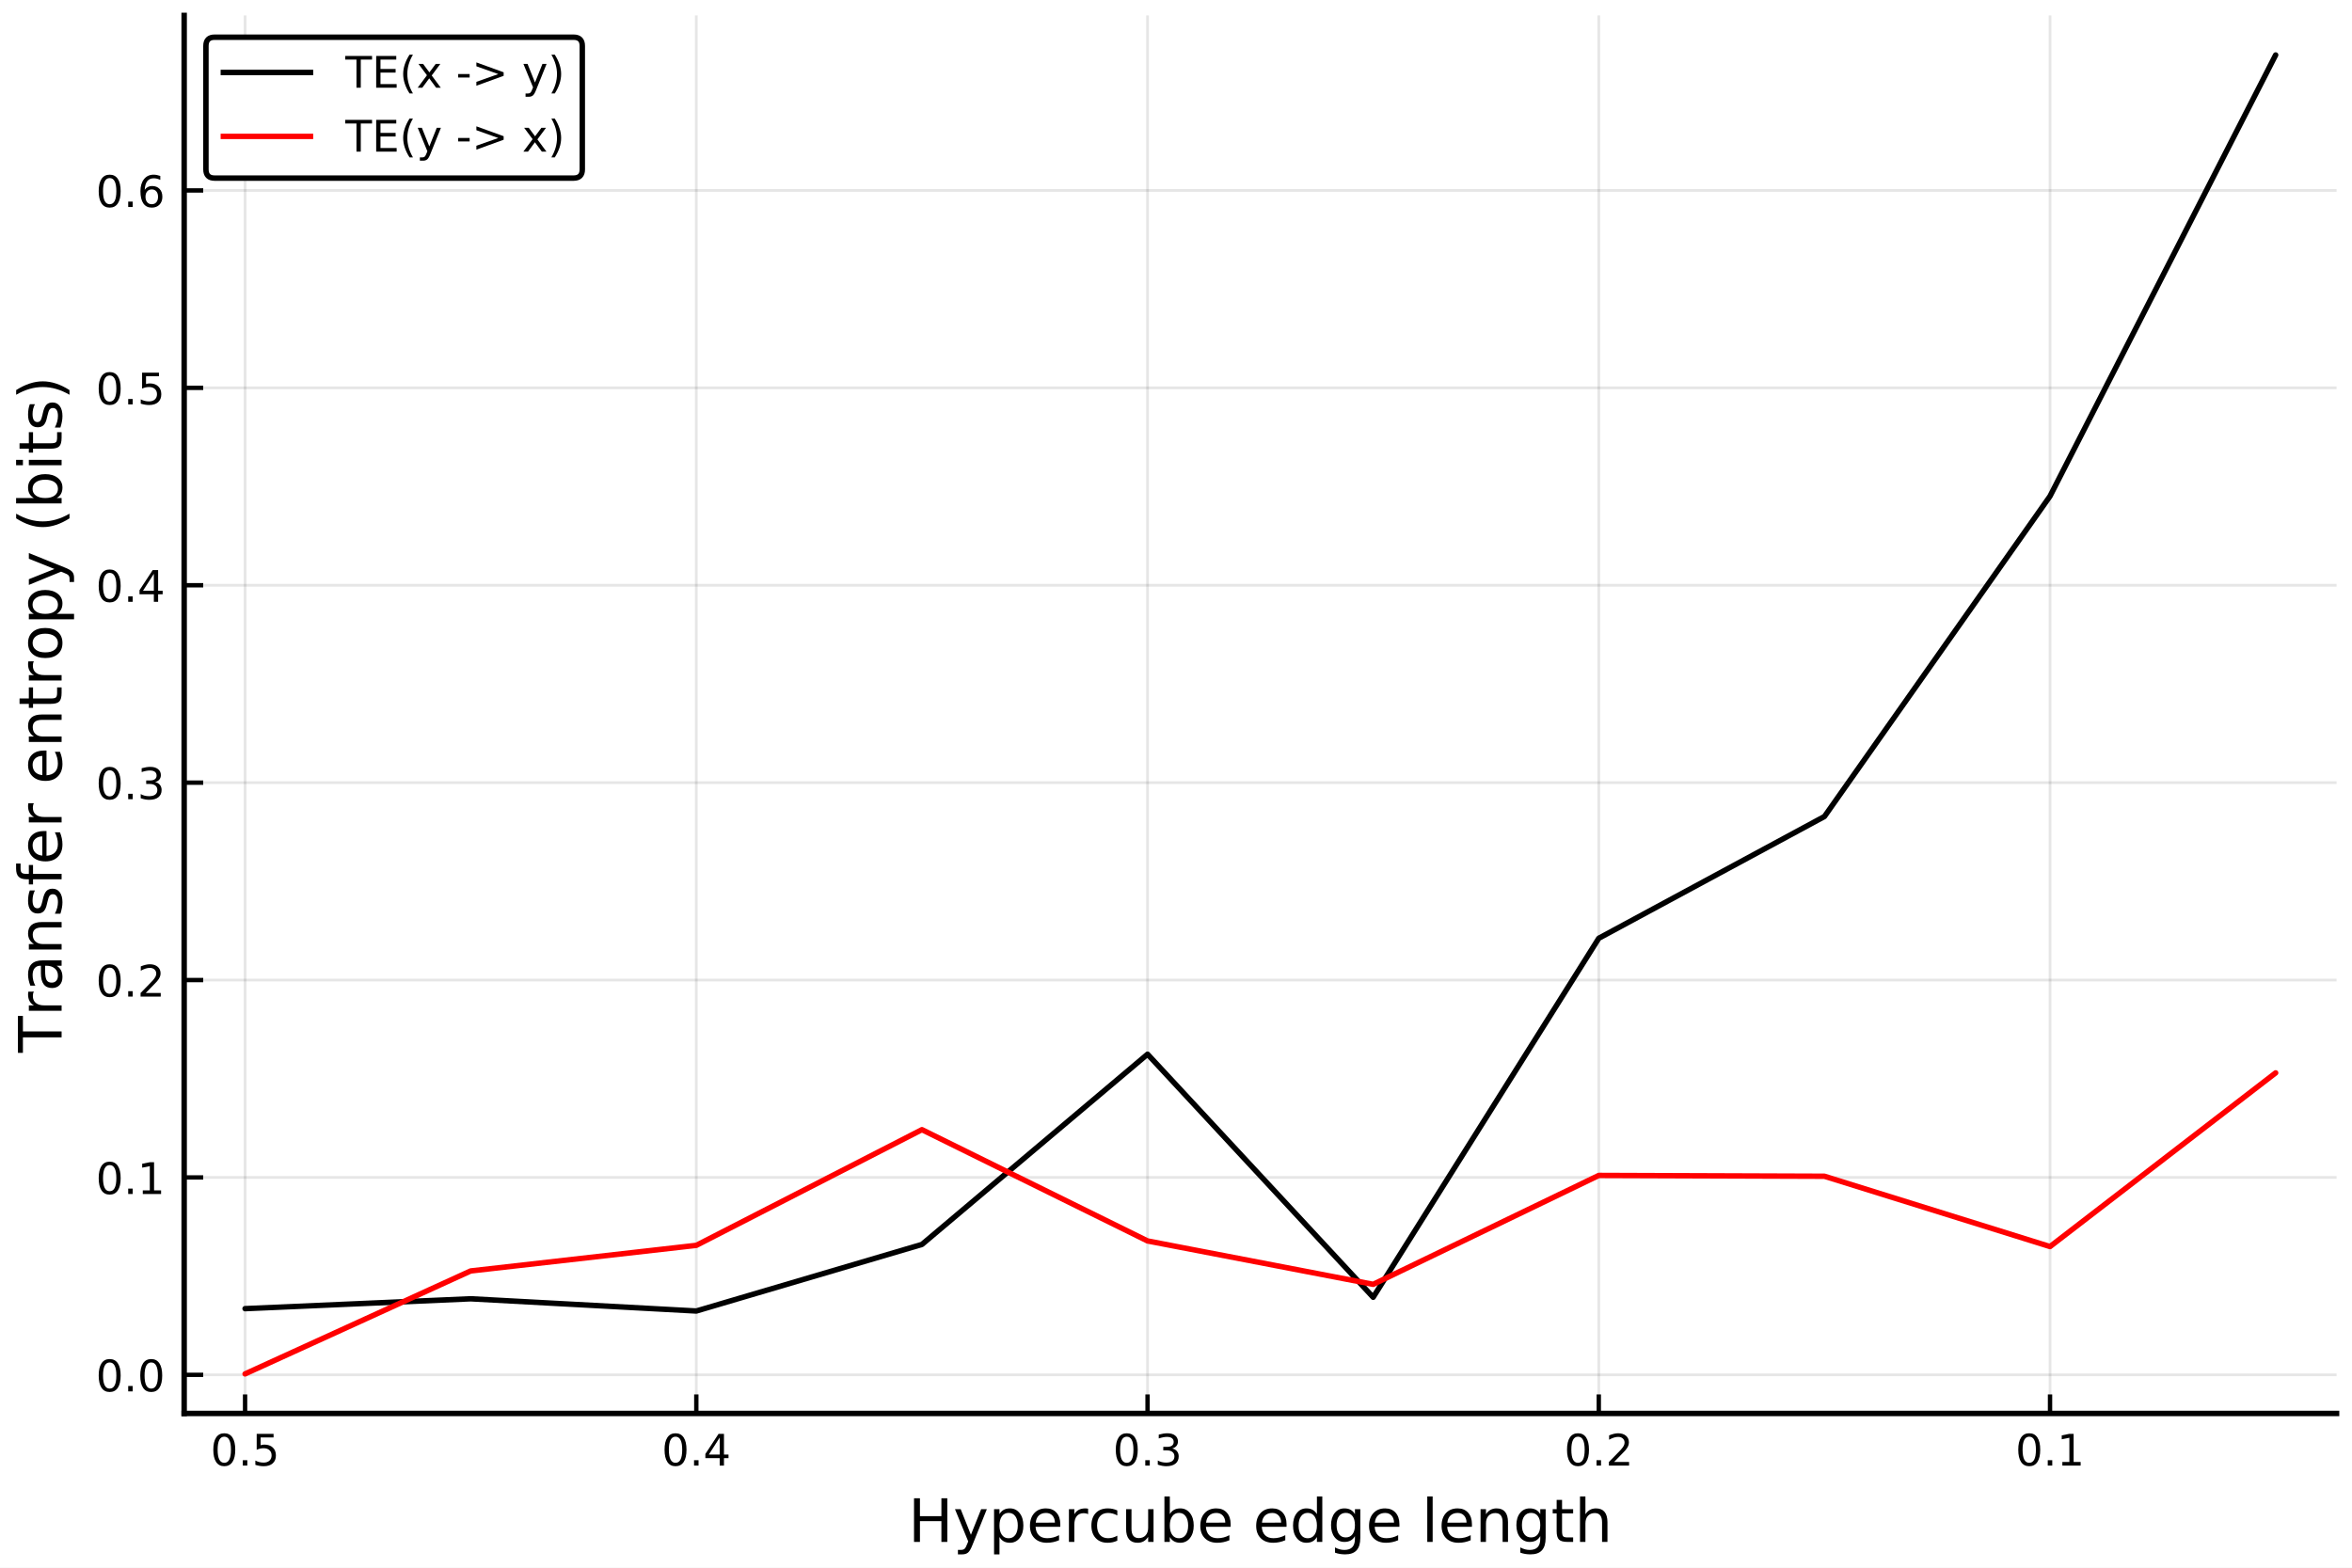
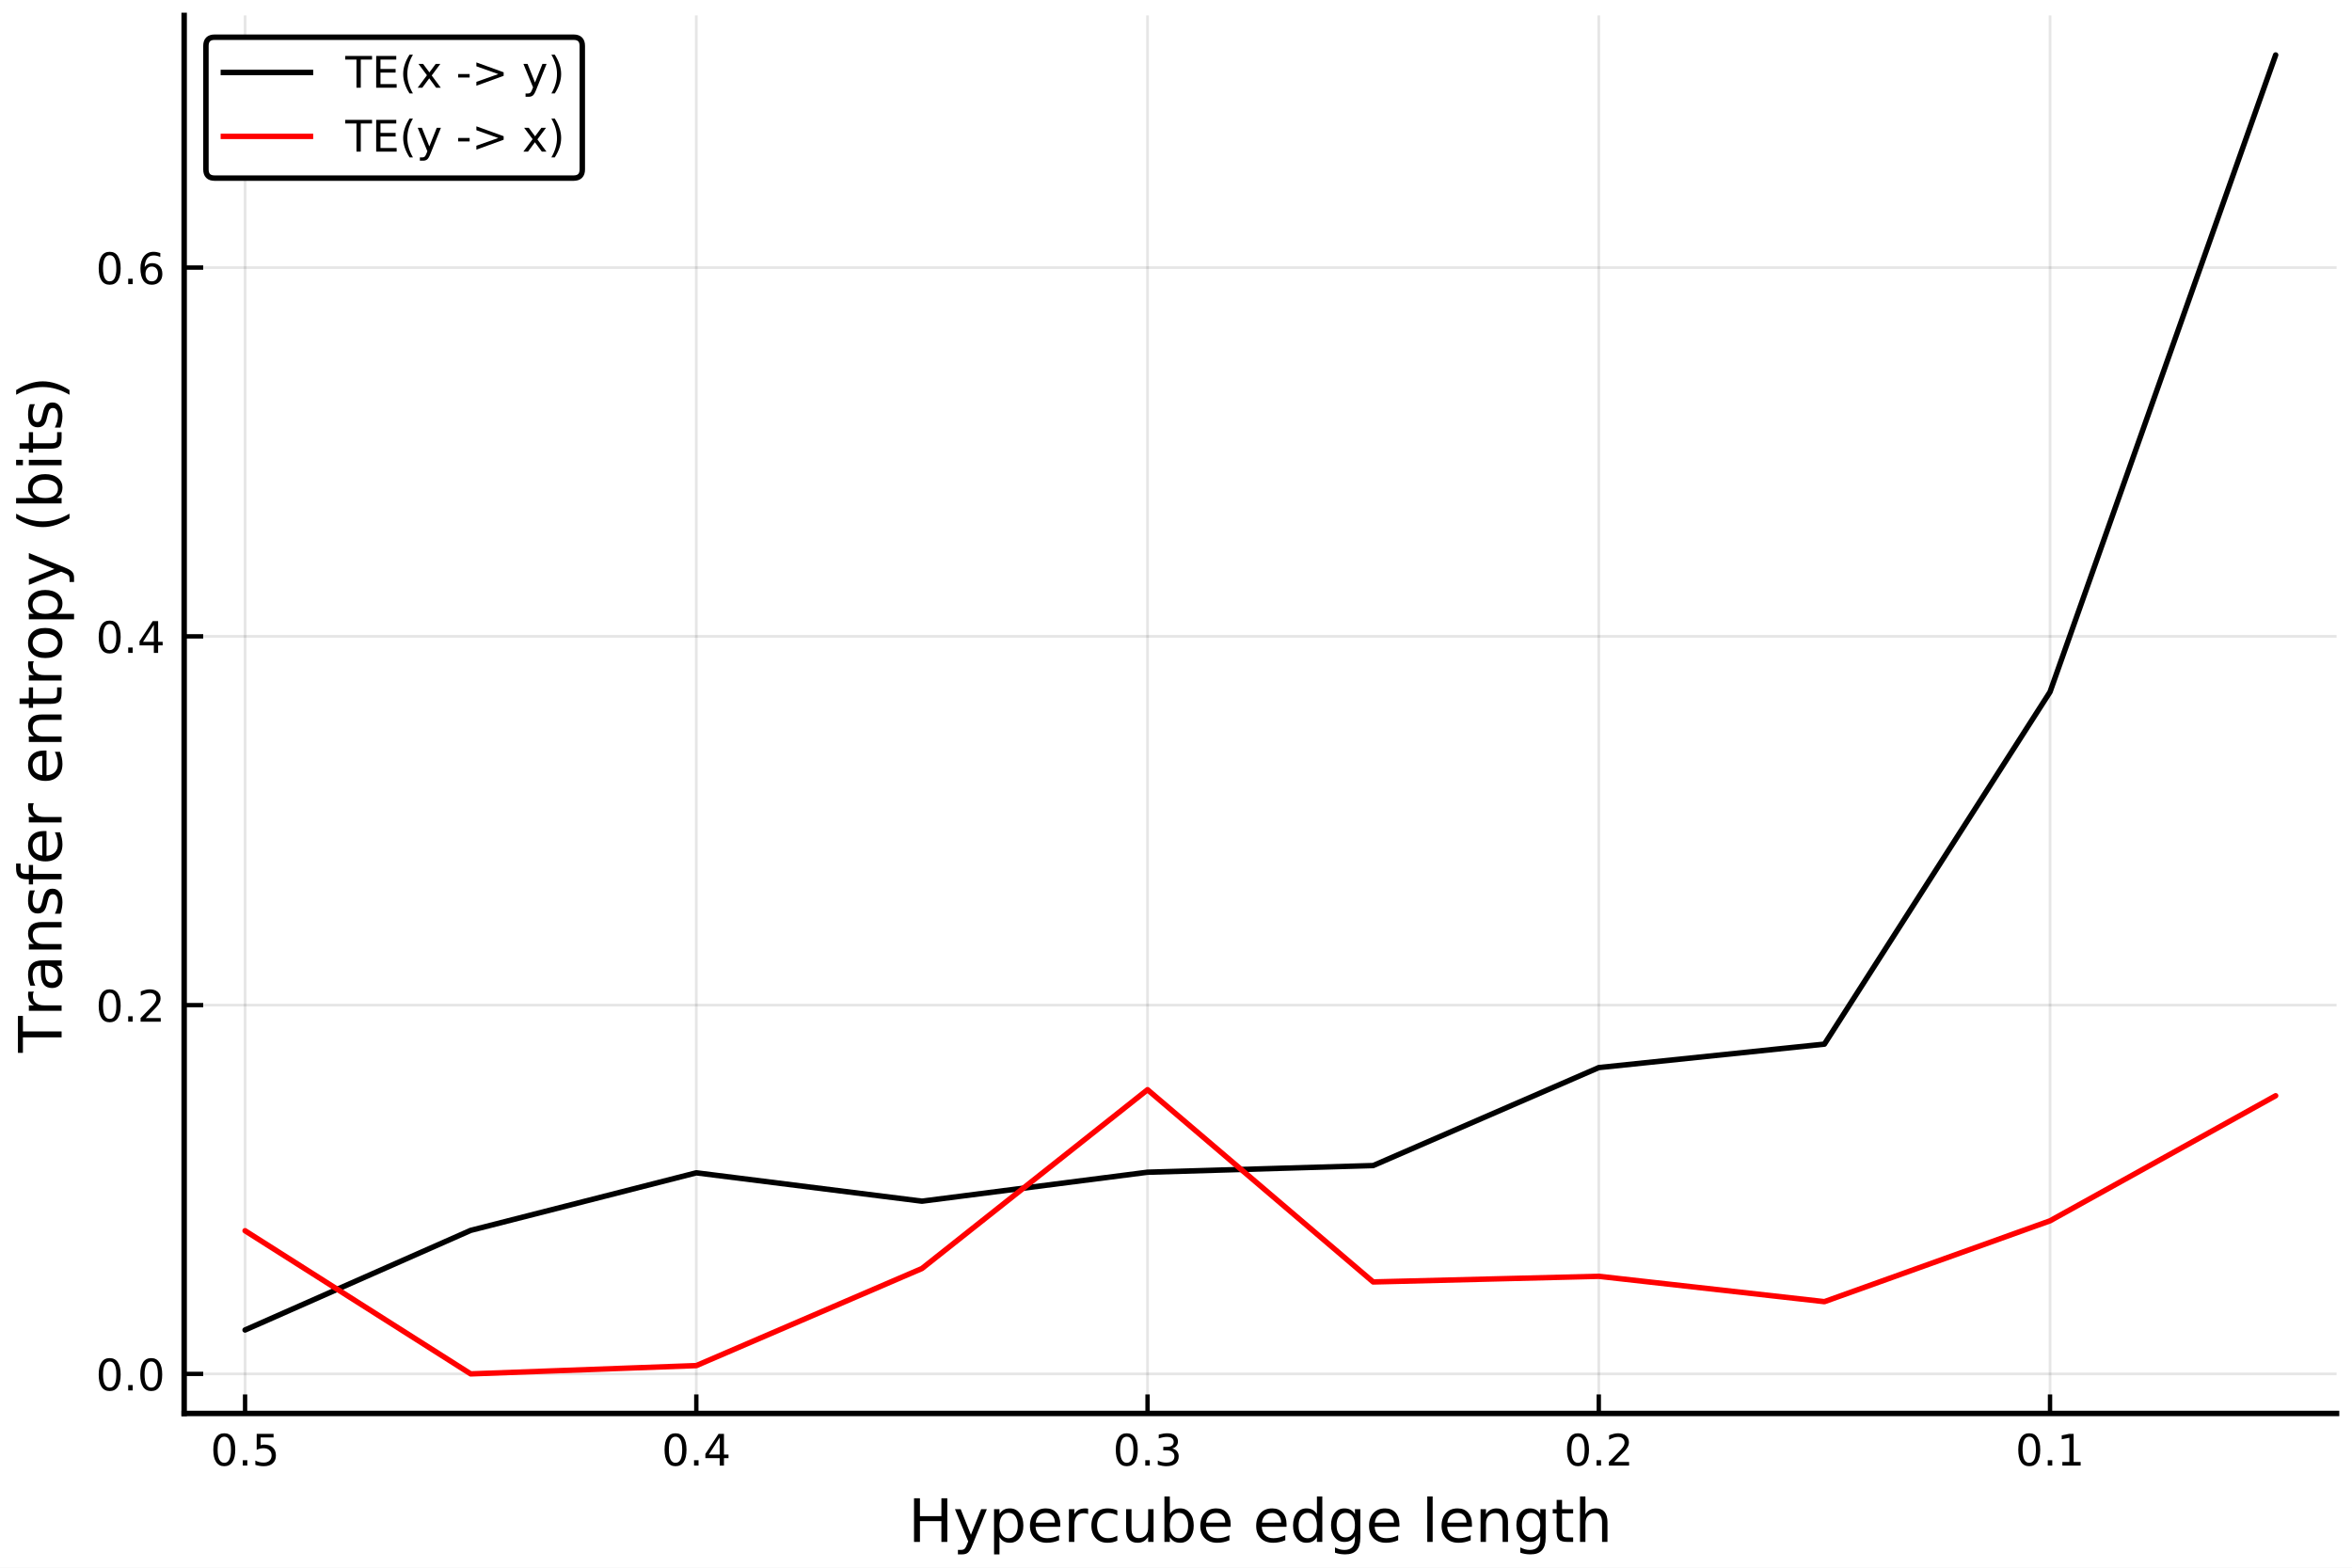
<svg xmlns="http://www.w3.org/2000/svg" xmlns:xlink="http://www.w3.org/1999/xlink" height="288pt" version="1.1" viewBox="0 0 432 288" width="432pt">
  <defs>
    <style type="text/css">
*{stroke-linecap:butt;stroke-linejoin:round;}
  </style>
  </defs>
  <g id="figure_1">
    <g id="patch_1">
      <path d="M 0 288  L 432 288  L 432 0  L 0 0  z " style="fill:#ffffff;" />
    </g>
    <g id="axes_1">
      <g id="patch_2">
        <path d="M 33.825 259.665  L 429.165 259.665  L 429.165 2.835  L 33.825 2.835  z " style="fill:#ffffff;" />
      </g>
      <g id="matplotlib.axis_1">
        <g id="xtick_1">
          <g id="line2d_1">
-             <path clip-path="url(#p761470c9b7)" d="M 376.536 259.665  L 376.536 2.835  " style="fill:none;stroke:#000000;stroke-linecap:square;stroke-opacity:0.1;stroke-width:0.5;" />
+             <path clip-path="url(#p68d6f52652)" d="M 376.536 259.665  L 376.536 2.835  " style="fill:none;stroke:#000000;stroke-linecap:square;stroke-opacity:0.1;stroke-width:0.5;" />
          </g>
          <g id="line2d_2">
            <defs>
-               <path d="M 0 0  L 0 -3.5  " id="m7bf22d7e32" style="stroke:#000000;stroke-width:0.8;" />
-             </defs>
-             <g>
-               <use style="stroke:#000000;stroke-width:0.8;" x="376.536" xlink:href="#m7bf22d7e32" y="259.665" />
+               <path d="M 0 0  L 0 -3.5  " id="m4a8cfc2d5e" style="stroke:#000000;stroke-width:0.8;" />
+             </defs>
+             <g>
+               <use style="stroke:#000000;stroke-width:0.8;" x="376.536" xlink:href="#m4a8cfc2d5e" y="259.665" />
            </g>
          </g>
          <g id="text_1">
            <defs>
              <path d="M 31.781 66.406  Q 24.172 66.406 20.328 58.906  Q 16.5 51.422 16.5 36.375  Q 16.5 21.391 20.328 13.891  Q 24.172 6.391 31.781 6.391  Q 39.453 6.391 43.281 13.891  Q 47.125 21.391 47.125 36.375  Q 47.125 51.422 43.281 58.906  Q 39.453 66.406 31.781 66.406  z M 31.781 74.219  Q 44.047 74.219 50.516 64.516  Q 56.984 54.828 56.984 36.375  Q 56.984 17.969 50.516 8.266  Q 44.047 -1.422 31.781 -1.422  Q 19.531 -1.422 13.062 8.266  Q 6.594 17.969 6.594 36.375  Q 6.594 54.828 13.062 64.516  Q 19.531 74.219 31.781 74.219  z " id="DejaVuSans-48" />
              <path d="M 10.688 12.406  L 21 12.406  L 21 0  L 10.688 0  z " id="DejaVuSans-46" />
              <path d="M 12.406 8.297  L 28.516 8.297  L 28.516 63.922  L 10.984 60.406  L 10.984 69.391  L 28.422 72.906  L 38.281 72.906  L 38.281 8.297  L 54.391 8.297  L 54.391 0  L 12.406 0  z " id="DejaVuSans-49" />
            </defs>
            <g transform="translate(370.1749 269.2441)scale(0.08 -0.08)">
              <use xlink:href="#DejaVuSans-48" />
              <use x="63.623" xlink:href="#DejaVuSans-46" />
              <use x="95.41" xlink:href="#DejaVuSans-49" />
            </g>
          </g>
        </g>
        <g id="xtick_2">
          <g id="line2d_3">
-             <path clip-path="url(#p761470c9b7)" d="M 293.655 259.665  L 293.655 2.835  " style="fill:none;stroke:#000000;stroke-linecap:square;stroke-opacity:0.1;stroke-width:0.5;" />
+             <path clip-path="url(#p68d6f52652)" d="M 293.655 259.665  L 293.655 2.835  " style="fill:none;stroke:#000000;stroke-linecap:square;stroke-opacity:0.1;stroke-width:0.5;" />
          </g>
          <g id="line2d_4">
            <g>
-               <use style="stroke:#000000;stroke-width:0.8;" x="293.655" xlink:href="#m7bf22d7e32" y="259.665" />
+               <use style="stroke:#000000;stroke-width:0.8;" x="293.655" xlink:href="#m4a8cfc2d5e" y="259.665" />
            </g>
          </g>
          <g id="text_2">
            <defs>
              <path d="M 19.188 8.297  L 53.609 8.297  L 53.609 0  L 7.328 0  L 7.328 8.297  Q 12.938 14.109 22.625 23.891  Q 32.328 33.688 34.812 36.531  Q 39.547 41.844 41.422 45.531  Q 43.312 49.219 43.312 52.781  Q 43.312 58.594 39.234 62.25  Q 35.156 65.922 28.609 65.922  Q 23.969 65.922 18.812 64.312  Q 13.672 62.703 7.812 59.422  L 7.812 69.391  Q 13.766 71.781 18.938 73  Q 24.125 74.219 28.422 74.219  Q 39.75 74.219 46.484 68.547  Q 53.219 62.891 53.219 53.422  Q 53.219 48.922 51.531 44.891  Q 49.859 40.875 45.406 35.406  Q 44.188 33.984 37.641 27.219  Q 31.109 20.453 19.188 8.297  z " id="DejaVuSans-50" />
            </defs>
            <g transform="translate(287.2942 269.2441)scale(0.08 -0.08)">
              <use xlink:href="#DejaVuSans-48" />
              <use x="63.623" xlink:href="#DejaVuSans-46" />
              <use x="95.41" xlink:href="#DejaVuSans-50" />
            </g>
          </g>
        </g>
        <g id="xtick_3">
          <g id="line2d_5">
-             <path clip-path="url(#p761470c9b7)" d="M 210.775 259.665  L 210.775 2.835  " style="fill:none;stroke:#000000;stroke-linecap:square;stroke-opacity:0.1;stroke-width:0.5;" />
+             <path clip-path="url(#p68d6f52652)" d="M 210.775 259.665  L 210.775 2.835  " style="fill:none;stroke:#000000;stroke-linecap:square;stroke-opacity:0.1;stroke-width:0.5;" />
          </g>
          <g id="line2d_6">
            <g>
-               <use style="stroke:#000000;stroke-width:0.8;" x="210.775" xlink:href="#m7bf22d7e32" y="259.665" />
+               <use style="stroke:#000000;stroke-width:0.8;" x="210.775" xlink:href="#m4a8cfc2d5e" y="259.665" />
            </g>
          </g>
          <g id="text_3">
            <defs>
              <path d="M 40.578 39.312  Q 47.656 37.797 51.625 33  Q 55.609 28.219 55.609 21.188  Q 55.609 10.406 48.188 4.484  Q 40.766 -1.422 27.094 -1.422  Q 22.516 -1.422 17.656 -0.516  Q 12.797 0.391 7.625 2.203  L 7.625 11.719  Q 11.719 9.328 16.594 8.109  Q 21.484 6.891 26.812 6.891  Q 36.078 6.891 40.938 10.547  Q 45.797 14.203 45.797 21.188  Q 45.797 27.641 41.281 31.266  Q 36.766 34.906 28.719 34.906  L 20.219 34.906  L 20.219 43.016  L 29.109 43.016  Q 36.375 43.016 40.234 45.922  Q 44.094 48.828 44.094 54.297  Q 44.094 59.906 40.109 62.906  Q 36.141 65.922 28.719 65.922  Q 24.656 65.922 20.016 65.031  Q 15.375 64.156 9.812 62.312  L 9.812 71.094  Q 15.438 72.656 20.344 73.438  Q 25.25 74.219 29.594 74.219  Q 40.828 74.219 47.359 69.109  Q 53.906 64.016 53.906 55.328  Q 53.906 49.266 50.438 45.094  Q 46.969 40.922 40.578 39.312  z " id="DejaVuSans-51" />
            </defs>
            <g transform="translate(204.4136 269.2441)scale(0.08 -0.08)">
              <use xlink:href="#DejaVuSans-48" />
              <use x="63.623" xlink:href="#DejaVuSans-46" />
              <use x="95.41" xlink:href="#DejaVuSans-51" />
            </g>
          </g>
        </g>
        <g id="xtick_4">
          <g id="line2d_7">
-             <path clip-path="url(#p761470c9b7)" d="M 127.894 259.665  L 127.894 2.835  " style="fill:none;stroke:#000000;stroke-linecap:square;stroke-opacity:0.1;stroke-width:0.5;" />
+             <path clip-path="url(#p68d6f52652)" d="M 127.894 259.665  L 127.894 2.835  " style="fill:none;stroke:#000000;stroke-linecap:square;stroke-opacity:0.1;stroke-width:0.5;" />
          </g>
          <g id="line2d_8">
            <g>
-               <use style="stroke:#000000;stroke-width:0.8;" x="127.894" xlink:href="#m7bf22d7e32" y="259.665" />
+               <use style="stroke:#000000;stroke-width:0.8;" x="127.894" xlink:href="#m4a8cfc2d5e" y="259.665" />
            </g>
          </g>
          <g id="text_4">
            <defs>
              <path d="M 37.797 64.312  L 12.891 25.391  L 37.797 25.391  z M 35.203 72.906  L 47.609 72.906  L 47.609 25.391  L 58.016 25.391  L 58.016 17.188  L 47.609 17.188  L 47.609 0  L 37.797 0  L 37.797 17.188  L 4.891 17.188  L 4.891 26.703  z " id="DejaVuSans-52" />
            </defs>
            <g transform="translate(121.5329 269.2441)scale(0.08 -0.08)">
              <use xlink:href="#DejaVuSans-48" />
              <use x="63.623" xlink:href="#DejaVuSans-46" />
              <use x="95.41" xlink:href="#DejaVuSans-52" />
            </g>
          </g>
        </g>
        <g id="xtick_5">
          <g id="line2d_9">
-             <path clip-path="url(#p761470c9b7)" d="M 45.014 259.665  L 45.014 2.835  " style="fill:none;stroke:#000000;stroke-linecap:square;stroke-opacity:0.1;stroke-width:0.5;" />
+             <path clip-path="url(#p68d6f52652)" d="M 45.014 259.665  L 45.014 2.835  " style="fill:none;stroke:#000000;stroke-linecap:square;stroke-opacity:0.1;stroke-width:0.5;" />
          </g>
          <g id="line2d_10">
            <g>
-               <use style="stroke:#000000;stroke-width:0.8;" x="45.014" xlink:href="#m7bf22d7e32" y="259.665" />
+               <use style="stroke:#000000;stroke-width:0.8;" x="45.014" xlink:href="#m4a8cfc2d5e" y="259.665" />
            </g>
          </g>
          <g id="text_5">
            <defs>
              <path d="M 10.797 72.906  L 49.516 72.906  L 49.516 64.594  L 19.828 64.594  L 19.828 46.734  Q 21.969 47.469 24.109 47.828  Q 26.266 48.188 28.422 48.188  Q 40.625 48.188 47.75 41.5  Q 54.891 34.812 54.891 23.391  Q 54.891 11.625 47.562 5.094  Q 40.234 -1.422 26.906 -1.422  Q 22.312 -1.422 17.547 -0.641  Q 12.797 0.141 7.719 1.703  L 7.719 11.625  Q 12.109 9.234 16.797 8.062  Q 21.484 6.891 26.703 6.891  Q 35.156 6.891 40.078 11.328  Q 45.016 15.766 45.016 23.391  Q 45.016 31 40.078 35.438  Q 35.156 39.891 26.703 39.891  Q 22.75 39.891 18.812 39.016  Q 14.891 38.141 10.797 36.281  z " id="DejaVuSans-53" />
            </defs>
            <g transform="translate(38.65228 269.2441)scale(0.08 -0.08)">
              <use xlink:href="#DejaVuSans-48" />
              <use x="63.623" xlink:href="#DejaVuSans-46" />
              <use x="95.41" xlink:href="#DejaVuSans-53" />
            </g>
          </g>
        </g>
        <g id="text_6">
          <defs>
            <path d="M 9.812 72.906  L 19.672 72.906  L 19.672 43.016  L 55.516 43.016  L 55.516 72.906  L 65.375 72.906  L 65.375 0  L 55.516 0  L 55.516 34.719  L 19.672 34.719  L 19.672 0  L 9.812 0  z " id="DejaVuSans-72" />
            <path d="M 32.172 -5.078  Q 28.375 -14.844 24.75 -17.812  Q 21.141 -20.797 15.094 -20.797  L 7.906 -20.797  L 7.906 -13.281  L 13.188 -13.281  Q 16.891 -13.281 18.938 -11.516  Q 21 -9.766 23.484 -3.219  L 25.094 0.875  L 2.984 54.688  L 12.5 54.688  L 29.594 11.922  L 46.688 54.688  L 56.203 54.688  z " id="DejaVuSans-121" />
            <path d="M 18.109 8.203  L 18.109 -20.797  L 9.078 -20.797  L 9.078 54.688  L 18.109 54.688  L 18.109 46.391  Q 20.953 51.266 25.266 53.625  Q 29.594 56 35.594 56  Q 45.562 56 51.781 48.094  Q 58.016 40.188 58.016 27.297  Q 58.016 14.406 51.781 6.484  Q 45.562 -1.422 35.594 -1.422  Q 29.594 -1.422 25.266 0.953  Q 20.953 3.328 18.109 8.203  z M 48.688 27.297  Q 48.688 37.203 44.609 42.844  Q 40.531 48.484 33.406 48.484  Q 26.266 48.484 22.188 42.844  Q 18.109 37.203 18.109 27.297  Q 18.109 17.391 22.188 11.75  Q 26.266 6.109 33.406 6.109  Q 40.531 6.109 44.609 11.75  Q 48.688 17.391 48.688 27.297  z " id="DejaVuSans-112" />
            <path d="M 56.203 29.594  L 56.203 25.203  L 14.891 25.203  Q 15.484 15.922 20.484 11.062  Q 25.484 6.203 34.422 6.203  Q 39.594 6.203 44.453 7.469  Q 49.312 8.734 54.109 11.281  L 54.109 2.781  Q 49.266 0.734 44.188 -0.344  Q 39.109 -1.422 33.891 -1.422  Q 20.797 -1.422 13.156 6.188  Q 5.516 13.812 5.516 26.812  Q 5.516 40.234 12.766 48.109  Q 20.016 56 32.328 56  Q 43.359 56 49.781 48.891  Q 56.203 41.797 56.203 29.594  z M 47.219 32.234  Q 47.125 39.594 43.094 43.984  Q 39.062 48.391 32.422 48.391  Q 24.906 48.391 20.391 44.141  Q 15.875 39.891 15.188 32.172  z " id="DejaVuSans-101" />
            <path d="M 41.109 46.297  Q 39.594 47.172 37.812 47.578  Q 36.031 48 33.891 48  Q 26.266 48 22.188 43.047  Q 18.109 38.094 18.109 28.812  L 18.109 0  L 9.078 0  L 9.078 54.688  L 18.109 54.688  L 18.109 46.188  Q 20.953 51.172 25.484 53.578  Q 30.031 56 36.531 56  Q 37.453 56 38.578 55.875  Q 39.703 55.766 41.062 55.516  z " id="DejaVuSans-114" />
            <path d="M 48.781 52.594  L 48.781 44.188  Q 44.969 46.297 41.141 47.344  Q 37.312 48.391 33.406 48.391  Q 24.656 48.391 19.812 42.844  Q 14.984 37.312 14.984 27.297  Q 14.984 17.281 19.812 11.734  Q 24.656 6.203 33.406 6.203  Q 37.312 6.203 41.141 7.25  Q 44.969 8.297 48.781 10.406  L 48.781 2.094  Q 45.016 0.344 40.984 -0.531  Q 36.969 -1.422 32.422 -1.422  Q 20.062 -1.422 12.781 6.344  Q 5.516 14.109 5.516 27.297  Q 5.516 40.672 12.859 48.328  Q 20.219 56 33.016 56  Q 37.156 56 41.109 55.141  Q 45.062 54.297 48.781 52.594  z " id="DejaVuSans-99" />
            <path d="M 8.5 21.578  L 8.5 54.688  L 17.484 54.688  L 17.484 21.922  Q 17.484 14.156 20.5 10.266  Q 23.531 6.391 29.594 6.391  Q 36.859 6.391 41.078 11.031  Q 45.312 15.672 45.312 23.688  L 45.312 54.688  L 54.297 54.688  L 54.297 0  L 45.312 0  L 45.312 8.406  Q 42.047 3.422 37.719 1  Q 33.406 -1.422 27.688 -1.422  Q 18.266 -1.422 13.375 4.438  Q 8.5 10.297 8.5 21.578  z M 31.109 56  z " id="DejaVuSans-117" />
            <path d="M 48.688 27.297  Q 48.688 37.203 44.609 42.844  Q 40.531 48.484 33.406 48.484  Q 26.266 48.484 22.188 42.844  Q 18.109 37.203 18.109 27.297  Q 18.109 17.391 22.188 11.75  Q 26.266 6.109 33.406 6.109  Q 40.531 6.109 44.609 11.75  Q 48.688 17.391 48.688 27.297  z M 18.109 46.391  Q 20.953 51.266 25.266 53.625  Q 29.594 56 35.594 56  Q 45.562 56 51.781 48.094  Q 58.016 40.188 58.016 27.297  Q 58.016 14.406 51.781 6.484  Q 45.562 -1.422 35.594 -1.422  Q 29.594 -1.422 25.266 0.953  Q 20.953 3.328 18.109 8.203  L 18.109 0  L 9.078 0  L 9.078 75.984  L 18.109 75.984  z " id="DejaVuSans-98" />
            <path id="DejaVuSans-32" />
            <path d="M 45.406 46.391  L 45.406 75.984  L 54.391 75.984  L 54.391 0  L 45.406 0  L 45.406 8.203  Q 42.578 3.328 38.25 0.953  Q 33.938 -1.422 27.875 -1.422  Q 17.969 -1.422 11.734 6.484  Q 5.516 14.406 5.516 27.297  Q 5.516 40.188 11.734 48.094  Q 17.969 56 27.875 56  Q 33.938 56 38.25 53.625  Q 42.578 51.266 45.406 46.391  z M 14.797 27.297  Q 14.797 17.391 18.875 11.75  Q 22.953 6.109 30.078 6.109  Q 37.203 6.109 41.297 11.75  Q 45.406 17.391 45.406 27.297  Q 45.406 37.203 41.297 42.844  Q 37.203 48.484 30.078 48.484  Q 22.953 48.484 18.875 42.844  Q 14.797 37.203 14.797 27.297  z " id="DejaVuSans-100" />
            <path d="M 45.406 27.984  Q 45.406 37.75 41.375 43.109  Q 37.359 48.484 30.078 48.484  Q 22.859 48.484 18.828 43.109  Q 14.797 37.75 14.797 27.984  Q 14.797 18.266 18.828 12.891  Q 22.859 7.516 30.078 7.516  Q 37.359 7.516 41.375 12.891  Q 45.406 18.266 45.406 27.984  z M 54.391 6.781  Q 54.391 -7.172 48.188 -13.984  Q 42 -20.797 29.203 -20.797  Q 24.469 -20.797 20.266 -20.094  Q 16.062 -19.391 12.109 -17.922  L 12.109 -9.188  Q 16.062 -11.328 19.922 -12.344  Q 23.781 -13.375 27.781 -13.375  Q 36.625 -13.375 41.016 -8.766  Q 45.406 -4.156 45.406 5.172  L 45.406 9.625  Q 42.625 4.781 38.281 2.391  Q 33.938 0 27.875 0  Q 17.828 0 11.672 7.656  Q 5.516 15.328 5.516 27.984  Q 5.516 40.672 11.672 48.328  Q 17.828 56 27.875 56  Q 33.938 56 38.281 53.609  Q 42.625 51.219 45.406 46.391  L 45.406 54.688  L 54.391 54.688  z " id="DejaVuSans-103" />
            <path d="M 9.422 75.984  L 18.406 75.984  L 18.406 0  L 9.422 0  z " id="DejaVuSans-108" />
            <path d="M 54.891 33.016  L 54.891 0  L 45.906 0  L 45.906 32.719  Q 45.906 40.484 42.875 44.328  Q 39.844 48.188 33.797 48.188  Q 26.516 48.188 22.312 43.547  Q 18.109 38.922 18.109 30.906  L 18.109 0  L 9.078 0  L 9.078 54.688  L 18.109 54.688  L 18.109 46.188  Q 21.344 51.125 25.703 53.562  Q 30.078 56 35.797 56  Q 45.219 56 50.047 50.172  Q 54.891 44.344 54.891 33.016  z " id="DejaVuSans-110" />
            <path d="M 18.312 70.219  L 18.312 54.688  L 36.812 54.688  L 36.812 47.703  L 18.312 47.703  L 18.312 18.016  Q 18.312 11.328 20.141 9.422  Q 21.969 7.516 27.594 7.516  L 36.812 7.516  L 36.812 0  L 27.594 0  Q 17.188 0 13.234 3.875  Q 9.281 7.766 9.281 18.016  L 9.281 47.703  L 2.688 47.703  L 2.688 54.688  L 9.281 54.688  L 9.281 70.219  z " id="DejaVuSans-116" />
            <path d="M 54.891 33.016  L 54.891 0  L 45.906 0  L 45.906 32.719  Q 45.906 40.484 42.875 44.328  Q 39.844 48.188 33.797 48.188  Q 26.516 48.188 22.312 43.547  Q 18.109 38.922 18.109 30.906  L 18.109 0  L 9.078 0  L 9.078 75.984  L 18.109 75.984  L 18.109 46.188  Q 21.344 51.125 25.703 53.562  Q 30.078 56 35.797 56  Q 45.219 56 50.047 50.172  Q 54.891 44.344 54.891 33.016  z " id="DejaVuSans-104" />
          </defs>
          <g transform="translate(166.8038 283.2661)scale(0.11 -0.11)">
            <use xlink:href="#DejaVuSans-72" />
            <use x="75.195" xlink:href="#DejaVuSans-121" />
            <use x="134.375" xlink:href="#DejaVuSans-112" />
            <use x="197.852" xlink:href="#DejaVuSans-101" />
            <use x="259.375" xlink:href="#DejaVuSans-114" />
            <use x="300.457" xlink:href="#DejaVuSans-99" />
            <use x="355.438" xlink:href="#DejaVuSans-117" />
            <use x="418.816" xlink:href="#DejaVuSans-98" />
            <use x="482.293" xlink:href="#DejaVuSans-101" />
            <use x="543.816" xlink:href="#DejaVuSans-32" />
            <use x="575.604" xlink:href="#DejaVuSans-101" />
            <use x="637.127" xlink:href="#DejaVuSans-100" />
            <use x="700.604" xlink:href="#DejaVuSans-103" />
            <use x="764.08" xlink:href="#DejaVuSans-101" />
            <use x="825.604" xlink:href="#DejaVuSans-32" />
            <use x="857.391" xlink:href="#DejaVuSans-108" />
            <use x="885.174" xlink:href="#DejaVuSans-101" />
            <use x="946.697" xlink:href="#DejaVuSans-110" />
            <use x="1010.076" xlink:href="#DejaVuSans-103" />
            <use x="1073.553" xlink:href="#DejaVuSans-116" />
            <use x="1112.762" xlink:href="#DejaVuSans-104" />
          </g>
        </g>
      </g>
      <g id="matplotlib.axis_2">
        <g id="ytick_1">
          <g id="line2d_11">
-             <path clip-path="url(#p761470c9b7)" d="M 33.825 252.572  L 429.165 252.572  " style="fill:none;stroke:#000000;stroke-linecap:square;stroke-opacity:0.1;stroke-width:0.5;" />
+             <path clip-path="url(#p68d6f52652)" d="M 33.825 252.397  L 429.165 252.397  " style="fill:none;stroke:#000000;stroke-linecap:square;stroke-opacity:0.1;stroke-width:0.5;" />
          </g>
          <g id="line2d_12">
            <defs>
-               <path d="M 0 0  L 3.5 0  " id="m75742c9c81" style="stroke:#000000;stroke-width:0.8;" />
-             </defs>
-             <g>
-               <use style="stroke:#000000;stroke-width:0.8;" x="33.825" xlink:href="#m75742c9c81" y="252.572" />
+               <path d="M 0 0  L 3.5 0  " id="m8ecfe4757f" style="stroke:#000000;stroke-width:0.8;" />
+             </defs>
+             <g>
+               <use style="stroke:#000000;stroke-width:0.8;" x="33.825" xlink:href="#m8ecfe4757f" y="252.397" />
            </g>
          </g>
          <g id="text_7">
-             <g transform="translate(17.60215 255.6114)scale(0.08 -0.08)">
+             <g transform="translate(17.60215 255.4359)scale(0.08 -0.08)">
              <use xlink:href="#DejaVuSans-48" />
              <use x="63.623" xlink:href="#DejaVuSans-46" />
              <use x="95.41" xlink:href="#DejaVuSans-48" />
            </g>
          </g>
        </g>
        <g id="ytick_2">
          <g id="line2d_13">
-             <path clip-path="url(#p761470c9b7)" d="M 33.825 216.308  L 429.165 216.308  " style="fill:none;stroke:#000000;stroke-linecap:square;stroke-opacity:0.1;stroke-width:0.5;" />
+             <path clip-path="url(#p68d6f52652)" d="M 33.825 184.65  L 429.165 184.65  " style="fill:none;stroke:#000000;stroke-linecap:square;stroke-opacity:0.1;stroke-width:0.5;" />
          </g>
          <g id="line2d_14">
            <g>
-               <use style="stroke:#000000;stroke-width:0.8;" x="33.825" xlink:href="#m75742c9c81" y="216.308" />
+               <use style="stroke:#000000;stroke-width:0.8;" x="33.825" xlink:href="#m8ecfe4757f" y="184.65" />
            </g>
          </g>
          <g id="text_8">
-             <g transform="translate(17.60215 219.3474)scale(0.08 -0.08)">
-               <use xlink:href="#DejaVuSans-48" />
-               <use x="63.623" xlink:href="#DejaVuSans-46" />
-               <use x="95.41" xlink:href="#DejaVuSans-49" />
+             <g transform="translate(17.60215 187.6897)scale(0.08 -0.08)">
+               <use xlink:href="#DejaVuSans-48" />
+               <use x="63.623" xlink:href="#DejaVuSans-46" />
+               <use x="95.41" xlink:href="#DejaVuSans-50" />
            </g>
          </g>
        </g>
        <g id="ytick_3">
          <g id="line2d_15">
-             <path clip-path="url(#p761470c9b7)" d="M 33.825 180.044  L 429.165 180.044  " style="fill:none;stroke:#000000;stroke-linecap:square;stroke-opacity:0.1;stroke-width:0.5;" />
+             <path clip-path="url(#p68d6f52652)" d="M 33.825 116.904  L 429.165 116.904  " style="fill:none;stroke:#000000;stroke-linecap:square;stroke-opacity:0.1;stroke-width:0.5;" />
          </g>
          <g id="line2d_16">
            <g>
-               <use style="stroke:#000000;stroke-width:0.8;" x="33.825" xlink:href="#m75742c9c81" y="180.044" />
+               <use style="stroke:#000000;stroke-width:0.8;" x="33.825" xlink:href="#m8ecfe4757f" y="116.904" />
            </g>
          </g>
          <g id="text_9">
-             <g transform="translate(17.60215 183.0834)scale(0.08 -0.08)">
-               <use xlink:href="#DejaVuSans-48" />
-               <use x="63.623" xlink:href="#DejaVuSans-46" />
-               <use x="95.41" xlink:href="#DejaVuSans-50" />
+             <g transform="translate(17.60215 119.9434)scale(0.08 -0.08)">
+               <use xlink:href="#DejaVuSans-48" />
+               <use x="63.623" xlink:href="#DejaVuSans-46" />
+               <use x="95.41" xlink:href="#DejaVuSans-52" />
            </g>
          </g>
        </g>
        <g id="ytick_4">
          <g id="line2d_17">
-             <path clip-path="url(#p761470c9b7)" d="M 33.825 143.78  L 429.165 143.78  " style="fill:none;stroke:#000000;stroke-linecap:square;stroke-opacity:0.1;stroke-width:0.5;" />
+             <path clip-path="url(#p68d6f52652)" d="M 33.825 49.158  L 429.165 49.158  " style="fill:none;stroke:#000000;stroke-linecap:square;stroke-opacity:0.1;stroke-width:0.5;" />
          </g>
          <g id="line2d_18">
            <g>
-               <use style="stroke:#000000;stroke-width:0.8;" x="33.825" xlink:href="#m75742c9c81" y="143.78" />
+               <use style="stroke:#000000;stroke-width:0.8;" x="33.825" xlink:href="#m8ecfe4757f" y="49.158" />
            </g>
          </g>
          <g id="text_10">
-             <g transform="translate(17.60215 146.8195)scale(0.08 -0.08)">
-               <use xlink:href="#DejaVuSans-48" />
-               <use x="63.623" xlink:href="#DejaVuSans-46" />
-               <use x="95.41" xlink:href="#DejaVuSans-51" />
-             </g>
-           </g>
-         </g>
-         <g id="ytick_5">
-           <g id="line2d_19">
-             <path clip-path="url(#p761470c9b7)" d="M 33.825 107.516  L 429.165 107.516  " style="fill:none;stroke:#000000;stroke-linecap:square;stroke-opacity:0.1;stroke-width:0.5;" />
-           </g>
-           <g id="line2d_20">
-             <g>
-               <use style="stroke:#000000;stroke-width:0.8;" x="33.825" xlink:href="#m75742c9c81" y="107.516" />
-             </g>
-           </g>
-           <g id="text_11">
-             <g transform="translate(17.60215 110.5555)scale(0.08 -0.08)">
-               <use xlink:href="#DejaVuSans-48" />
-               <use x="63.623" xlink:href="#DejaVuSans-46" />
-               <use x="95.41" xlink:href="#DejaVuSans-52" />
-             </g>
-           </g>
-         </g>
-         <g id="ytick_6">
-           <g id="line2d_21">
-             <path clip-path="url(#p761470c9b7)" d="M 33.825 71.252  L 429.165 71.252  " style="fill:none;stroke:#000000;stroke-linecap:square;stroke-opacity:0.1;stroke-width:0.5;" />
-           </g>
-           <g id="line2d_22">
-             <g>
-               <use style="stroke:#000000;stroke-width:0.8;" x="33.825" xlink:href="#m75742c9c81" y="71.252" />
-             </g>
-           </g>
-           <g id="text_12">
-             <g transform="translate(17.60215 74.29152)scale(0.08 -0.08)">
-               <use xlink:href="#DejaVuSans-48" />
-               <use x="63.623" xlink:href="#DejaVuSans-46" />
-               <use x="95.41" xlink:href="#DejaVuSans-53" />
-             </g>
-           </g>
-         </g>
-         <g id="ytick_7">
-           <g id="line2d_23">
-             <path clip-path="url(#p761470c9b7)" d="M 33.825 34.988  L 429.165 34.988  " style="fill:none;stroke:#000000;stroke-linecap:square;stroke-opacity:0.1;stroke-width:0.5;" />
-           </g>
-           <g id="line2d_24">
-             <g>
-               <use style="stroke:#000000;stroke-width:0.8;" x="33.825" xlink:href="#m75742c9c81" y="34.988" />
-             </g>
-           </g>
-           <g id="text_13">
            <defs>
              <path d="M 33.016 40.375  Q 26.375 40.375 22.484 35.828  Q 18.609 31.297 18.609 23.391  Q 18.609 15.531 22.484 10.953  Q 26.375 6.391 33.016 6.391  Q 39.656 6.391 43.531 10.953  Q 47.406 15.531 47.406 23.391  Q 47.406 31.297 43.531 35.828  Q 39.656 40.375 33.016 40.375  z M 52.594 71.297  L 52.594 62.312  Q 48.875 64.062 45.094 64.984  Q 41.312 65.922 37.594 65.922  Q 27.828 65.922 22.672 59.328  Q 17.531 52.734 16.797 39.406  Q 19.672 43.656 24.016 45.922  Q 28.375 48.188 33.594 48.188  Q 44.578 48.188 50.953 41.516  Q 57.328 34.859 57.328 23.391  Q 57.328 12.156 50.688 5.359  Q 44.047 -1.422 33.016 -1.422  Q 20.359 -1.422 13.672 8.266  Q 6.984 17.969 6.984 36.375  Q 6.984 53.656 15.188 63.938  Q 23.391 74.219 37.203 74.219  Q 40.922 74.219 44.703 73.484  Q 48.484 72.75 52.594 71.297  z " id="DejaVuSans-54" />
            </defs>
-             <g transform="translate(17.60215 38.02755)scale(0.08 -0.08)">
+             <g transform="translate(17.60215 52.19712)scale(0.08 -0.08)">
              <use xlink:href="#DejaVuSans-48" />
              <use x="63.623" xlink:href="#DejaVuSans-46" />
              <use x="95.41" xlink:href="#DejaVuSans-54" />
            </g>
          </g>
        </g>
-         <g id="text_14">
+         <g id="text_11">
          <defs>
            <path d="M -0.297 72.906  L 61.375 72.906  L 61.375 64.594  L 35.5 64.594  L 35.5 0  L 25.594 0  L 25.594 64.594  L -0.297 64.594  z " id="DejaVuSans-84" />
            <path d="M 34.281 27.484  Q 23.391 27.484 19.188 25  Q 14.984 22.516 14.984 16.5  Q 14.984 11.719 18.141 8.906  Q 21.297 6.109 26.703 6.109  Q 34.188 6.109 38.703 11.406  Q 43.219 16.703 43.219 25.484  L 43.219 27.484  z M 52.203 31.203  L 52.203 0  L 43.219 0  L 43.219 8.297  Q 40.141 3.328 35.547 0.953  Q 30.953 -1.422 24.312 -1.422  Q 15.922 -1.422 10.953 3.297  Q 6 8.016 6 15.922  Q 6 25.141 12.172 29.828  Q 18.359 34.516 30.609 34.516  L 43.219 34.516  L 43.219 35.406  Q 43.219 41.609 39.141 45  Q 35.062 48.391 27.688 48.391  Q 23 48.391 18.547 47.266  Q 14.109 46.141 10.016 43.891  L 10.016 52.203  Q 14.938 54.109 19.578 55.047  Q 24.219 56 28.609 56  Q 40.484 56 46.344 49.844  Q 52.203 43.703 52.203 31.203  z " id="DejaVuSans-97" />
            <path d="M 44.281 53.078  L 44.281 44.578  Q 40.484 46.531 36.375 47.5  Q 32.281 48.484 27.875 48.484  Q 21.188 48.484 17.844 46.438  Q 14.5 44.391 14.5 40.281  Q 14.5 37.156 16.891 35.375  Q 19.281 33.594 26.516 31.984  L 29.594 31.297  Q 39.156 29.25 43.188 25.516  Q 47.219 21.781 47.219 15.094  Q 47.219 7.469 41.188 3.016  Q 35.156 -1.422 24.609 -1.422  Q 20.219 -1.422 15.453 -0.562  Q 10.688 0.297 5.422 2  L 5.422 11.281  Q 10.406 8.688 15.234 7.391  Q 20.062 6.109 24.812 6.109  Q 31.156 6.109 34.562 8.281  Q 37.984 10.453 37.984 14.406  Q 37.984 18.062 35.516 20.016  Q 33.062 21.969 24.703 23.781  L 21.578 24.516  Q 13.234 26.266 9.516 29.906  Q 5.812 33.547 5.812 39.891  Q 5.812 47.609 11.281 51.797  Q 16.75 56 26.812 56  Q 31.781 56 36.172 55.266  Q 40.578 54.547 44.281 53.078  z " id="DejaVuSans-115" />
            <path d="M 37.109 75.984  L 37.109 68.5  L 28.516 68.5  Q 23.688 68.5 21.797 66.547  Q 19.922 64.594 19.922 59.516  L 19.922 54.688  L 34.719 54.688  L 34.719 47.703  L 19.922 47.703  L 19.922 0  L 10.891 0  L 10.891 47.703  L 2.297 47.703  L 2.297 54.688  L 10.891 54.688  L 10.891 58.5  Q 10.891 67.625 15.141 71.797  Q 19.391 75.984 28.609 75.984  z " id="DejaVuSans-102" />
            <path d="M 30.609 48.391  Q 23.391 48.391 19.188 42.75  Q 14.984 37.109 14.984 27.297  Q 14.984 17.484 19.156 11.844  Q 23.344 6.203 30.609 6.203  Q 37.797 6.203 41.984 11.859  Q 46.188 17.531 46.188 27.297  Q 46.188 37.016 41.984 42.703  Q 37.797 48.391 30.609 48.391  z M 30.609 56  Q 42.328 56 49.016 48.375  Q 55.719 40.766 55.719 27.297  Q 55.719 13.875 49.016 6.219  Q 42.328 -1.422 30.609 -1.422  Q 18.844 -1.422 12.172 6.219  Q 5.516 13.875 5.516 27.297  Q 5.516 40.766 12.172 48.375  Q 18.844 56 30.609 56  z " id="DejaVuSans-111" />
            <path d="M 31 75.875  Q 24.469 64.656 21.281 53.656  Q 18.109 42.672 18.109 31.391  Q 18.109 20.125 21.312 9.062  Q 24.516 -2 31 -13.188  L 23.188 -13.188  Q 15.875 -1.703 12.234 9.375  Q 8.594 20.453 8.594 31.391  Q 8.594 42.281 12.203 53.312  Q 15.828 64.359 23.188 75.875  z " id="DejaVuSans-40" />
            <path d="M 9.422 54.688  L 18.406 54.688  L 18.406 0  L 9.422 0  z M 9.422 75.984  L 18.406 75.984  L 18.406 64.594  L 9.422 64.594  z " id="DejaVuSans-105" />
            <path d="M 8.016 75.875  L 15.828 75.875  Q 23.141 64.359 26.781 53.312  Q 30.422 42.281 30.422 31.391  Q 30.422 20.453 26.781 9.375  Q 23.141 -1.703 15.828 -13.188  L 8.016 -13.188  Q 14.5 -2 17.703 9.062  Q 20.906 20.125 20.906 31.391  Q 20.906 42.672 17.703 53.656  Q 14.5 64.656 8.016 75.875  z " id="DejaVuSans-41" />
          </defs>
          <g transform="translate(11.31449 193.3871)rotate(-90)scale(0.11 -0.11)">
            <use xlink:href="#DejaVuSans-84" />
            <use x="60.865" xlink:href="#DejaVuSans-114" />
            <use x="101.979" xlink:href="#DejaVuSans-97" />
            <use x="163.258" xlink:href="#DejaVuSans-110" />
            <use x="226.637" xlink:href="#DejaVuSans-115" />
            <use x="278.736" xlink:href="#DejaVuSans-102" />
            <use x="313.941" xlink:href="#DejaVuSans-101" />
            <use x="375.465" xlink:href="#DejaVuSans-114" />
            <use x="416.578" xlink:href="#DejaVuSans-32" />
            <use x="448.365" xlink:href="#DejaVuSans-101" />
            <use x="509.889" xlink:href="#DejaVuSans-110" />
            <use x="573.268" xlink:href="#DejaVuSans-116" />
            <use x="612.477" xlink:href="#DejaVuSans-114" />
            <use x="653.559" xlink:href="#DejaVuSans-111" />
            <use x="714.74" xlink:href="#DejaVuSans-112" />
            <use x="778.217" xlink:href="#DejaVuSans-121" />
            <use x="837.396" xlink:href="#DejaVuSans-32" />
            <use x="869.184" xlink:href="#DejaVuSans-40" />
            <use x="908.197" xlink:href="#DejaVuSans-98" />
            <use x="971.674" xlink:href="#DejaVuSans-105" />
            <use x="999.457" xlink:href="#DejaVuSans-116" />
            <use x="1038.666" xlink:href="#DejaVuSans-115" />
            <use x="1090.766" xlink:href="#DejaVuSans-41" />
          </g>
        </g>
      </g>
-       <g id="line2d_25">
-         <path clip-path="url(#p761470c9b7)" d="M 417.976 10.103  L 376.536 91.146  L 335.096 150.006  L 293.655 172.368  L 252.215 238.32  L 210.775 193.669  L 169.335 228.615  L 127.894 240.845  L 86.454 238.601  L 45.014 240.413  " style="fill:none;stroke:#000000;stroke-linecap:round;" />
-       </g>
-       <g id="line2d_26">
-         <path clip-path="url(#p761470c9b7)" d="M 417.976 197.1  L 376.536 229.005  L 335.096 216.088  L 293.655 215.939  L 252.215 235.944  L 210.775 227.974  L 169.335 207.531  L 127.894 228.784  L 86.454 233.485  L 45.014 252.397  " style="fill:none;stroke:#ff0000;stroke-linecap:round;" />
+       <g id="line2d_19">
+         <path clip-path="url(#p68d6f52652)" d="M 417.976 10.103  L 376.536 127.111  L 335.096 191.817  L 293.655 196.125  L 252.215 214.125  L 210.775 215.349  L 169.335 220.669  L 127.894 215.459  L 86.454 226.032  L 45.014 244.332  " style="fill:none;stroke:#000000;stroke-linecap:round;" />
+       </g>
+       <g id="line2d_20">
+         <path clip-path="url(#p68d6f52652)" d="M 417.976 201.299  L 376.536 224.277  L 335.096 239.127  L 293.655 234.471  L 252.215 235.506  L 210.775 200.19  L 169.335 233.041  L 127.894 250.875  L 86.454 252.397  L 45.014 226.103  " style="fill:none;stroke:#ff0000;stroke-linecap:round;" />
      </g>
      <g id="patch_3">
        <path d="M 33.825 259.665  L 33.825 2.835  " style="fill:none;stroke:#000000;stroke-linecap:square;stroke-linejoin:miter;" />
      </g>
      <g id="patch_4">
        <path d="M 33.825 259.665  L 429.165 259.665  " style="fill:none;stroke:#000000;stroke-linecap:square;stroke-linejoin:miter;" />
      </g>
      <g id="legend_1">
        <g id="patch_5">
          <path d="M 39.425 32.72  L 105.353 32.72  Q 106.953 32.72 106.953 31.12  L 106.953 8.435  Q 106.953 6.835 105.353 6.835  L 39.425 6.835  Q 37.825 6.835 37.825 8.435  L 37.825 31.12  Q 37.825 32.72 39.425 32.72  z " style="fill:#ffffff;stroke:#000000;stroke-linejoin:miter;" />
        </g>
-         <g id="line2d_27">
+         <g id="line2d_21">
          <path d="M 41.025 13.313  L 57.025 13.313  " style="fill:none;stroke:#000000;stroke-linecap:square;" />
        </g>
-         <g id="line2d_28" />
-         <g id="text_15">
+         <g id="line2d_22" />
+         <g id="text_12">
          <defs>
            <path d="M 9.812 72.906  L 55.906 72.906  L 55.906 64.594  L 19.672 64.594  L 19.672 43.016  L 54.391 43.016  L 54.391 34.719  L 19.672 34.719  L 19.672 8.297  L 56.781 8.297  L 56.781 0  L 9.812 0  z " id="DejaVuSans-69" />
            <path d="M 54.891 54.688  L 35.109 28.078  L 55.906 0  L 45.312 0  L 29.391 21.484  L 13.484 0  L 2.875 0  L 24.125 28.609  L 4.688 54.688  L 15.281 54.688  L 29.781 35.203  L 44.281 54.688  z " id="DejaVuSans-120" />
            <path d="M 4.891 31.391  L 31.203 31.391  L 31.203 23.391  L 4.891 23.391  z " id="DejaVuSans-45" />
            <path d="M 10.594 49.219  L 10.594 58.109  L 73.188 35.406  L 73.188 27.297  L 10.594 4.594  L 10.594 13.484  L 60.891 31.297  z " id="DejaVuSans-62" />
          </defs>
          <g transform="translate(63.42465 16.1134)scale(0.08 -0.08)">
            <use xlink:href="#DejaVuSans-84" />
            <use x="61.084" xlink:href="#DejaVuSans-69" />
            <use x="124.268" xlink:href="#DejaVuSans-40" />
            <use x="163.281" xlink:href="#DejaVuSans-120" />
            <use x="222.461" xlink:href="#DejaVuSans-32" />
            <use x="254.248" xlink:href="#DejaVuSans-45" />
            <use x="290.332" xlink:href="#DejaVuSans-62" />
            <use x="374.121" xlink:href="#DejaVuSans-32" />
            <use x="405.908" xlink:href="#DejaVuSans-121" />
            <use x="465.088" xlink:href="#DejaVuSans-41" />
          </g>
        </g>
-         <g id="line2d_29">
+         <g id="line2d_23">
          <path d="M 41.025 25.056  L 57.025 25.056  " style="fill:none;stroke:#ff0000;stroke-linecap:square;" />
        </g>
-         <g id="line2d_30" />
-         <g id="text_16">
+         <g id="line2d_24" />
+         <g id="text_13">
          <g transform="translate(63.42465 27.8559)scale(0.08 -0.08)">
            <use xlink:href="#DejaVuSans-84" />
            <use x="61.084" xlink:href="#DejaVuSans-69" />
            <use x="124.268" xlink:href="#DejaVuSans-40" />
            <use x="163.281" xlink:href="#DejaVuSans-121" />
            <use x="222.461" xlink:href="#DejaVuSans-32" />
            <use x="254.248" xlink:href="#DejaVuSans-45" />
            <use x="290.332" xlink:href="#DejaVuSans-62" />
            <use x="374.121" xlink:href="#DejaVuSans-32" />
            <use x="405.908" xlink:href="#DejaVuSans-120" />
            <use x="465.088" xlink:href="#DejaVuSans-41" />
          </g>
        </g>
      </g>
    </g>
  </g>
  <defs>
-     <clipPath id="p761470c9b7">
+     <clipPath id="p68d6f52652">
      <rect height="256.831" width="395.341" x="33.825" y="2.835" />
    </clipPath>
  </defs>
</svg>
